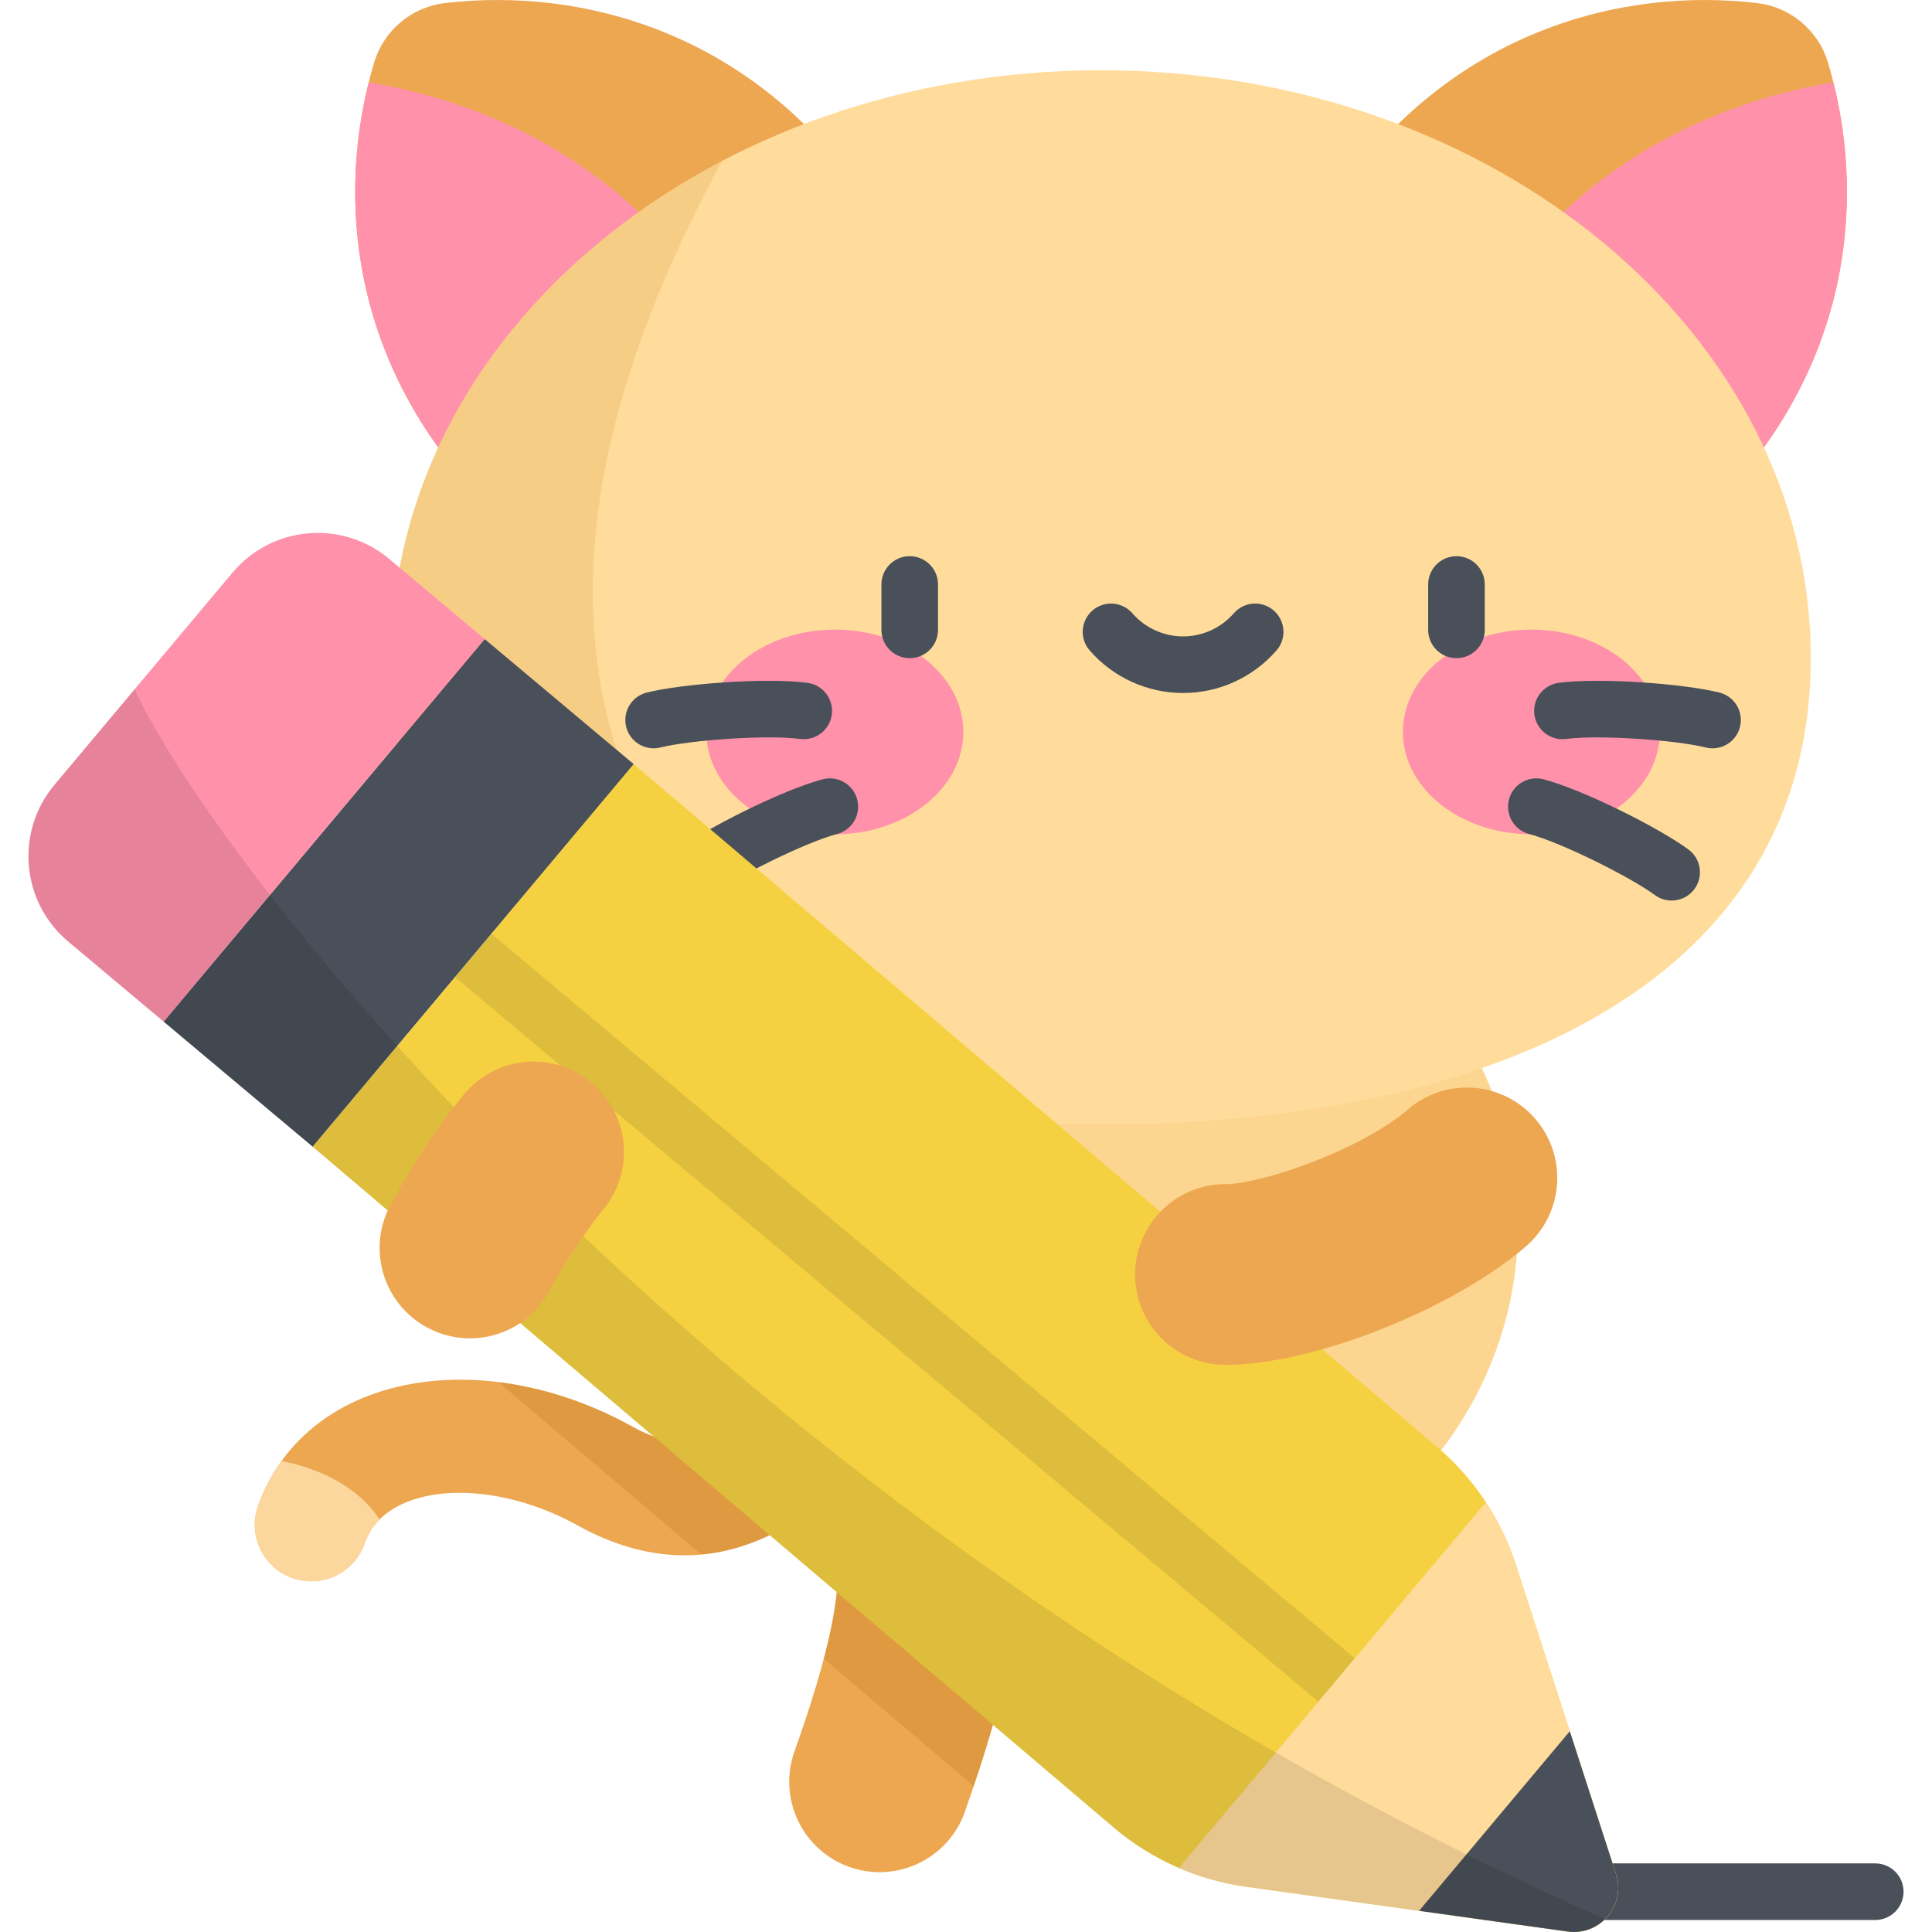
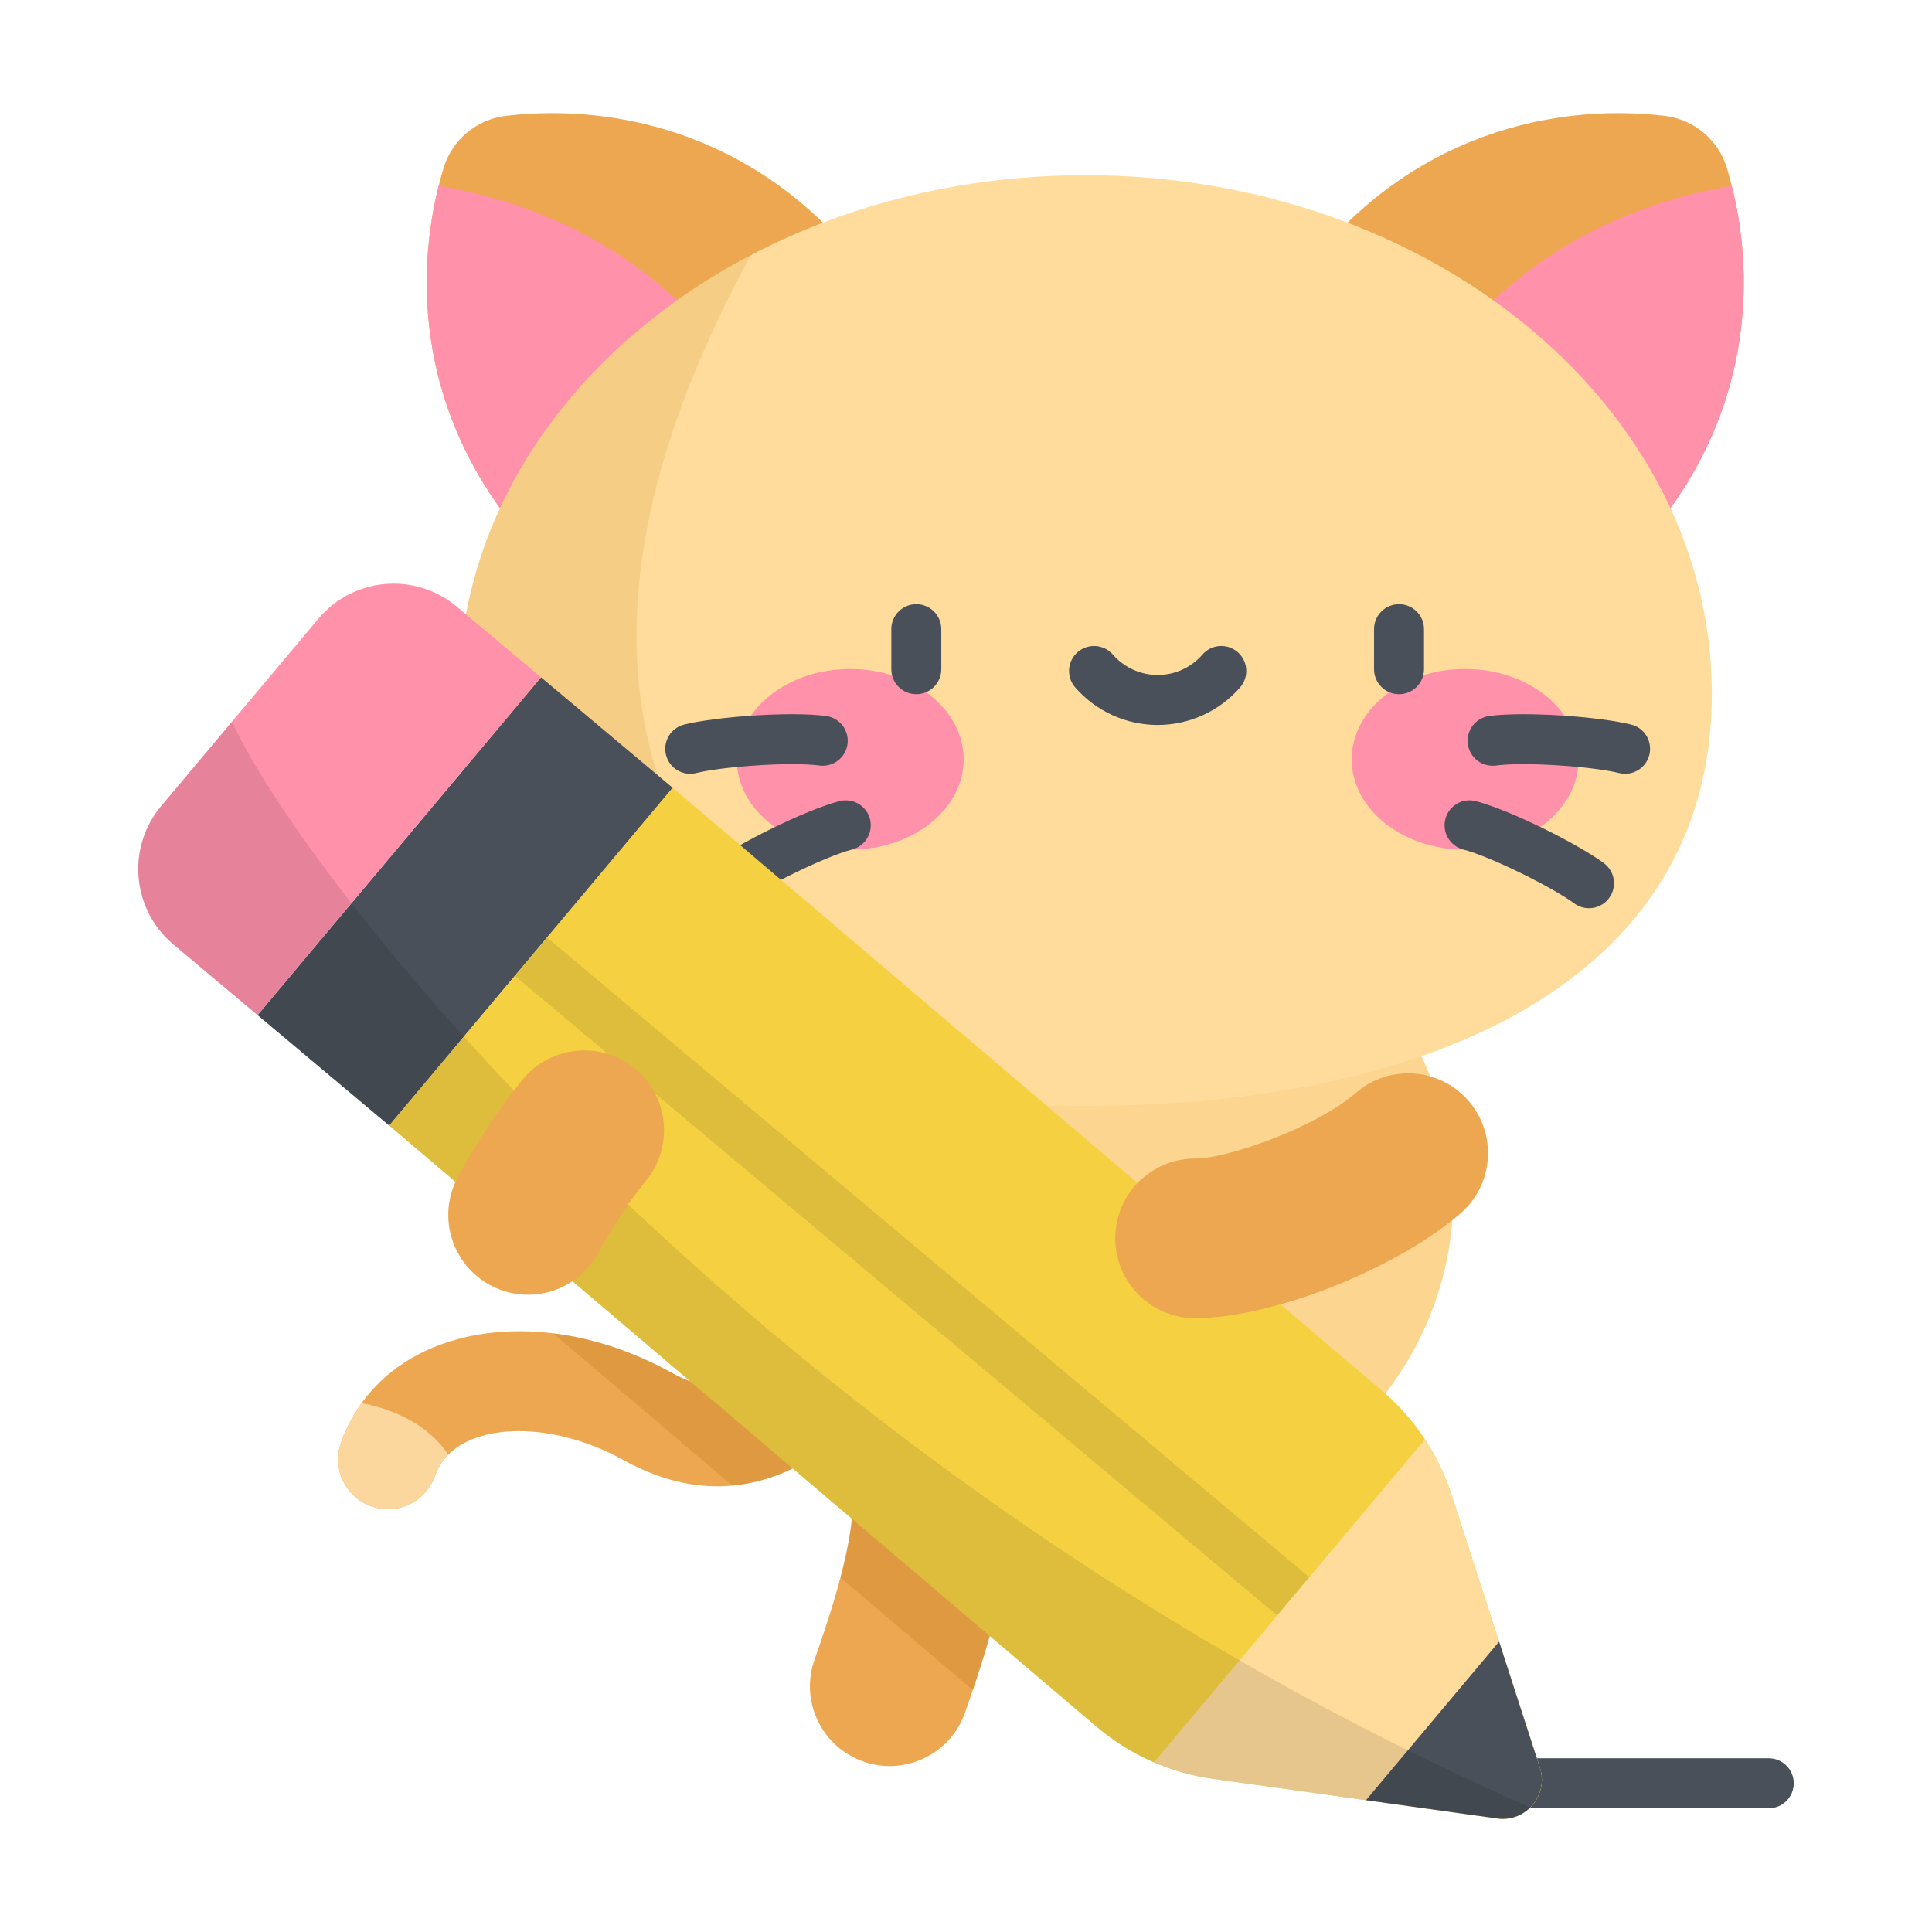
- <svg xmlns="http://www.w3.org/2000/svg" version="1.1" id="Capa_1" x="0px" y="0px" viewBox="0 0 512.001 512.001" style="enable-background:new 0 0 512.001 512.001;" xml:space="preserve">
-   <path style="fill:#EDA751;" d="M82.496,419.062c-1.647,0-3.322-0.274-4.965-0.85c-7.8-2.743-11.9-11.287-9.159-19.088  c4.74-13.485,15.14-23.871,29.282-29.245c20.505-7.794,46.624-4.745,69.869,8.153c10.066,5.587,17.849,5.572,26.859-0.043  c9.951-6.202,19.876-18.41,29.474-30.215l2.937-3.607c5.234-6.403,14.665-7.351,21.065-2.123c6.403,5.231,7.353,14.663,2.123,21.065  l-2.892,3.552c-11.148,13.713-22.676,27.893-36.87,36.738c-18.342,11.429-37.594,11.704-57.22,0.815  c-15.162-8.413-32.71-10.906-44.708-6.346c-5.926,2.251-9.852,6.015-11.67,11.186C94.455,415.21,88.672,419.062,82.496,419.062z" />
-   <path style="opacity:0.2;fill:#A35F00;enable-background:new    ;" d="M247.858,342.044c-6.4-5.228-15.831-4.28-21.065,2.123  l-2.937,3.607c-9.597,11.805-19.523,24.013-29.474,30.215c-9.01,5.615-16.792,5.63-26.859,0.043  c-11.456-6.356-23.609-10.316-35.445-11.769l53.779,45.71c8.262-0.756,16.397-3.613,24.361-8.575  c14.194-8.845,25.722-23.025,36.87-36.738l2.892-3.552C255.211,356.706,254.261,347.275,247.858,342.044z" />
-   <path style="fill:#FCD79D;" d="M74.598,387.207c-2.61,3.615-4.71,7.605-6.225,11.916c-2.741,7.801,1.359,16.346,9.159,19.088  c1.643,0.576,3.318,0.85,4.965,0.85c6.176,0,11.959-3.852,14.123-10.009c0.856-2.435,2.197-4.547,3.978-6.347  C94.4,393.18,82.96,388.741,74.598,387.207z" />
-   <path style="fill:#EDA751;" d="M233.108,496.15c-2.65,0-5.342-0.443-7.983-1.376c-12.472-4.409-19.009-18.094-14.6-30.566  c8.135-23.01,15.583-48.269,9.143-61.147c-5.916-11.832-1.12-26.22,10.712-32.136c11.835-5.916,26.219-1.119,32.136,10.712  c13.618,27.237,7.12,59.089-6.826,98.537C252.215,490.005,242.973,496.15,233.108,496.15z" />
-   <path style="opacity:0.2;fill:#A35F00;enable-background:new    ;" d="M230.38,370.925c-11.832,5.916-16.628,20.303-10.712,32.136  c4.159,8.317,2.522,21.8-1.348,36.504l39.734,33.772c12.27-36.316,17.284-66.055,4.462-91.7  C256.599,369.805,242.215,365.009,230.38,370.925z" />
-   <path style="fill:#EDA751;" d="M364.239,495.751c-2.649,0-5.344-0.443-7.983-1.377c-12.472-4.409-19.009-18.094-14.599-30.566  c4.416-12.493,2.42-24.835-0.033-32.991c-3.141-10.444-8.056-17.514-9.934-19.289c-10.464-7.824-12.738-22.63-5.041-33.242  c7.766-10.708,22.746-13.093,33.453-5.327c18.419,13.36,43.102,60.479,26.721,106.816  C383.346,489.607,374.105,495.751,364.239,495.751z M331.965,411.732c0.004,0.002,0.007,0.005,0.01,0.007  C331.972,411.736,331.969,411.734,331.965,411.732z" />
-   <ellipse style="fill:#FCD690;" cx="291.791" cy="324.96" rx="110.48" ry="102.66" />
-   <path style="opacity:0.15;fill:#C17A00;enable-background:new    ;" d="M275.658,426.525  c-50.485-33.145-34.839-101.078-26.268-130.787v-65.597c-39.97,15.451-68.076,52.083-68.076,94.819  C181.314,376.563,222.292,419.268,275.658,426.525z" />
-   <path style="fill:#EDA751;" d="M224.559,146.952c21.618-18.139,36.051-48.591,5.559-93.605  C199.385,7.976,153.629-3.397,117.906,0.812C109.099,1.85,101.71,8.05,99.158,16.543c-10.348,34.449-7.093,81.485,32.251,119.63  C170.446,174.018,202.941,165.092,224.559,146.952z" />
-   <path style="fill:#FF91AB;" d="M97.721,21.814c-8.483,33.871-3.687,78.122,33.689,114.358c33.835,32.803,62.75,30.459,83.933,17.443  C200.775,54.715,137.133,28.489,97.721,21.814z" />
-   <path style="fill:#EDA751;" d="M359.023,146.952c-21.618-18.139-36.051-48.591-5.559-93.605  c30.733-45.37,76.49-56.743,112.212-52.535c8.807,1.038,16.196,7.238,18.747,15.731c10.348,34.449,7.093,81.485-32.251,119.63  C413.136,174.018,380.641,165.092,359.023,146.952z" />
-   <path style="fill:#FF91AB;" d="M485.861,21.814c8.483,33.871,3.687,78.122-33.689,114.358  c-33.835,32.803-62.75,30.459-83.933,17.443C382.807,54.715,446.449,28.489,485.861,21.814z" />
-   <path style="fill:#FFDC9C;" d="M479.876,174.33c0,85.998-84.209,123.664-188.085,123.664c-103.877,0-188.085-37.666-188.085-123.664  S187.914,18.618,291.791,18.618S479.876,88.333,479.876,174.33z" />
-   <path style="opacity:0.15;fill:#C17A00;enable-background:new    ;" d="M191.363,42.659  c-52.675,27.595-87.657,76.248-87.657,131.672c0,73.926,62.228,112.137,145.684,121.408  C129.591,224.179,145.215,127.925,191.363,42.659z" />
-   <g>
-     <ellipse style="fill:#FF91AB;" cx="221.241" cy="193.97" rx="34.05" ry="27.12" />
-     <ellipse style="fill:#FF91AB;" cx="405.831" cy="193.97" rx="34.05" ry="27.12" />
+ <svg xmlns="http://www.w3.org/2000/svg" xml:space="preserve" style="enable-background:new 0 0 512.001 512.001;" viewBox="0 0 512.001 512.001" y="0px" x="0px" id="Capa_1" version="1.1">
+   <defs id="defs1817" />
+   <g transform="matrix(0.8828829,0,0,0.8828829,29.98176,29.98201)" id="g1872">
+     <path style="fill:#eda751" d="m 82.496,419.062 c -1.647,0 -3.322,-0.274 -4.965,-0.85 -7.8,-2.743 -11.9,-11.287 -9.159,-19.088 4.74,-13.485 15.14,-23.871 29.282,-29.245 20.505,-7.794 46.624,-4.745 69.869,8.153 10.066,5.587 17.849,5.572 26.859,-0.043 9.951,-6.202 19.876,-18.41 29.474,-30.215 l 2.937,-3.607 c 5.234,-6.403 14.665,-7.351 21.065,-2.123 6.403,5.231 7.353,14.663 2.123,21.065 l -2.892,3.552 c -11.148,13.713 -22.676,27.893 -36.87,36.738 -18.342,11.429 -37.594,11.704 -57.22,0.815 -15.162,-8.413 -32.71,-10.906 -44.708,-6.346 -5.926,2.251 -9.852,6.015 -11.67,11.186 -2.166,6.156 -7.949,10.008 -14.125,10.008 z" id="path1712" />
+     <path style="opacity:0.2;fill:#a35f00;enable-background:new" d="m 247.858,342.044 c -6.4,-5.228 -15.831,-4.28 -21.065,2.123 l -2.937,3.607 c -9.597,11.805 -19.523,24.013 -29.474,30.215 -9.01,5.615 -16.792,5.63 -26.859,0.043 -11.456,-6.356 -23.609,-10.316 -35.445,-11.769 l 53.779,45.71 c 8.262,-0.756 16.397,-3.613 24.361,-8.575 14.194,-8.845 25.722,-23.025 36.87,-36.738 l 2.892,-3.552 c 5.231,-6.402 4.281,-15.833 -2.122,-21.064 z" id="path1714" />
+     <path style="fill:#fcd79d" d="m 74.598,387.207 c -2.61,3.615 -4.71,7.605 -6.225,11.916 -2.741,7.801 1.359,16.346 9.159,19.088 1.643,0.576 3.318,0.85 4.965,0.85 6.176,0 11.959,-3.852 14.123,-10.009 0.856,-2.435 2.197,-4.547 3.978,-6.347 -6.198,-9.525 -17.638,-13.964 -26,-15.498 z" id="path1716" />
+     <path style="fill:#eda751" d="m 233.108,496.15 c -2.65,0 -5.342,-0.443 -7.983,-1.376 -12.472,-4.409 -19.009,-18.094 -14.6,-30.566 8.135,-23.01 15.583,-48.269 9.143,-61.147 -5.916,-11.832 -1.12,-26.22 10.712,-32.136 11.835,-5.916 26.219,-1.119 32.136,10.712 13.618,27.237 7.12,59.089 -6.826,98.537 -3.475,9.831 -12.717,15.976 -22.582,15.976 z" id="path1718" />
+     <path style="opacity:0.2;fill:#a35f00;enable-background:new" d="m 230.38,370.925 c -11.832,5.916 -16.628,20.303 -10.712,32.136 4.159,8.317 2.522,21.8 -1.348,36.504 l 39.734,33.772 c 12.27,-36.316 17.284,-66.055 4.462,-91.7 -5.917,-11.832 -20.301,-16.628 -32.136,-10.712 z" id="path1720" />
+     <path style="fill:#eda751" d="m 364.239,495.751 c -2.649,0 -5.344,-0.443 -7.983,-1.377 -12.472,-4.409 -19.009,-18.094 -14.599,-30.566 4.416,-12.493 2.42,-24.835 -0.033,-32.991 -3.141,-10.444 -8.056,-17.514 -9.934,-19.289 -10.464,-7.824 -12.738,-22.63 -5.041,-33.242 7.766,-10.708 22.746,-13.093 33.453,-5.327 18.419,13.36 43.102,60.479 26.721,106.816 -3.477,9.832 -12.718,15.976 -22.584,15.976 z m -32.274,-84.019 c 0.004,0.002 0.007,0.005 0.01,0.007 -0.003,-0.003 -0.006,-0.005 -0.01,-0.007 z" id="path1722" />
+     <ellipse style="fill:#fcd690" cx="291.791" cy="324.96" rx="110.48" ry="102.66" id="ellipse1724" />
+     <path style="opacity:0.15;fill:#c17a00;enable-background:new" d="M 275.658,426.525 C 225.173,393.38 240.819,325.447 249.39,295.738 v -65.597 c -39.97,15.451 -68.076,52.083 -68.076,94.819 0,51.603 40.978,94.308 94.344,101.565 z" id="path1726" />
+     <path style="fill:#eda751" d="M 224.559,146.952 C 246.177,128.813 260.61,98.361 230.118,53.347 199.385,7.976 153.629,-3.397 117.906,0.812 109.099,1.85 101.71,8.05 99.158,16.543 c -10.348,34.449 -7.093,81.485 32.251,119.63 39.037,37.845 71.532,28.919 93.15,10.779 z" id="path1728" />
+     <path style="fill:#ff91ab" d="m 97.721,21.814 c -8.483,33.871 -3.687,78.122 33.689,114.358 33.835,32.803 62.75,30.459 83.933,17.443 C 200.775,54.715 137.133,28.489 97.721,21.814 Z" id="path1730" />
+     <path style="fill:#eda751" d="m 359.023,146.952 c -21.618,-18.139 -36.051,-48.591 -5.559,-93.605 30.733,-45.37 76.49,-56.743 112.212,-52.535 8.807,1.038 16.196,7.238 18.747,15.731 10.348,34.449 7.093,81.485 -32.251,119.63 -39.036,37.845 -71.531,28.919 -93.149,10.779 z" id="path1732" />
+     <path style="fill:#ff91ab" d="m 485.861,21.814 c 8.483,33.871 3.687,78.122 -33.689,114.358 -33.835,32.803 -62.75,30.459 -83.933,17.443 14.568,-98.9 78.21,-125.126 117.622,-131.801 z" id="path1734" />
+     <path style="fill:#ffdc9c" d="m 479.876,174.33 c 0,85.998 -84.209,123.664 -188.085,123.664 -103.877,0 -188.085,-37.666 -188.085,-123.664 0,-85.998 84.208,-155.712 188.085,-155.712 103.877,0 188.085,69.715 188.085,155.712 z" id="path1736" />
+     <path style="opacity:0.15;fill:#c17a00;enable-background:new" d="m 191.363,42.659 c -52.675,27.595 -87.657,76.248 -87.657,131.672 0,73.926 62.228,112.137 145.684,121.408 C 129.591,224.179 145.215,127.925 191.363,42.659 Z" id="path1738" />
+     <g id="g1744">
+       <ellipse style="fill:#ff91ab" cx="221.241" cy="193.97" rx="34.05" ry="27.12" id="ellipse1740" />
+       <ellipse style="fill:#ff91ab" cx="405.831" cy="193.97" rx="34.05" ry="27.12" id="ellipse1742" />
+     </g>
+     <g id="g1764">
+       <path style="fill:#495059" d="m 241.084,174.418 c -4.143,0 -7.5,-3.357 -7.5,-7.5 v -12.025 c 0,-4.143 3.357,-7.5 7.5,-7.5 4.143,0 7.5,3.357 7.5,7.5 v 12.025 c 0,4.142 -3.357,7.5 -7.5,7.5 z" id="path1746" />
+       <path style="fill:#495059" d="m 385.98,174.418 c -4.143,0 -7.5,-3.357 -7.5,-7.5 v -12.025 c 0,-4.143 3.357,-7.5 7.5,-7.5 4.143,0 7.5,3.357 7.5,7.5 v 12.025 c 0,4.142 -3.358,7.5 -7.5,7.5 z" id="path1748" />
+       <path style="fill:#495059" d="m 313.532,183.653 c -9.488,0 -18.512,-4.109 -24.755,-11.275 -2.722,-3.123 -2.396,-7.86 0.727,-10.581 3.122,-2.721 7.86,-2.396 10.581,0.727 3.395,3.895 8.295,6.129 13.446,6.129 5.15,0 10.051,-2.234 13.445,-6.129 2.72,-3.124 7.459,-3.449 10.581,-0.727 3.123,2.721 3.449,7.458 0.728,10.581 -6.242,7.166 -15.264,11.275 -24.753,11.275 z" id="path1750" />
+       <path style="fill:#495059" d="m 173.217,198.311 c -3.36,0 -6.418,-2.274 -7.271,-5.683 -1.005,-4.019 1.439,-8.091 5.457,-9.096 9.371,-2.343 31.703,-4.014 42.578,-2.574 4.106,0.543 6.996,4.312 6.453,8.418 -0.543,4.107 -4.323,7 -8.418,6.453 -8.83,-1.169 -29.255,0.324 -36.975,2.256 -0.609,0.153 -1.221,0.226 -1.824,0.226 z" id="path1752" />
+       <path style="fill:#495059" d="m 184.064,238.663 c -2.3,0 -4.569,-1.055 -6.04,-3.047 -2.46,-3.332 -1.753,-8.028 1.58,-10.488 7.769,-5.735 27.778,-15.787 38.385,-18.604 4.006,-1.059 8.111,1.322 9.174,5.324 1.063,4.003 -1.32,8.11 -5.324,9.174 -8.609,2.286 -26.925,11.448 -33.326,16.174 -1.341,0.989 -2.902,1.467 -4.449,1.467 z" id="path1754" />
+       <path style="fill:#495059" d="m 453.847,198.311 c -0.602,0 -1.215,-0.073 -1.825,-0.226 -7.72,-1.93 -28.143,-3.421 -36.975,-2.256 -4.094,0.546 -7.875,-2.346 -8.418,-6.453 -0.543,-4.106 2.347,-7.875 6.453,-8.418 10.881,-1.438 33.209,0.231 42.578,2.574 4.018,1.006 6.462,5.077 5.457,9.096 -0.852,3.409 -3.91,5.683 -7.27,5.683 z" id="path1756" />
+       <path style="fill:#495059" d="m 443,238.663 c -1.548,0 -3.108,-0.478 -4.448,-1.467 -6.401,-4.726 -24.717,-13.888 -33.326,-16.174 -4.004,-1.064 -6.387,-5.171 -5.324,-9.174 1.064,-4.004 5.169,-6.387 9.174,-5.324 10.607,2.816 30.616,12.868 38.385,18.604 3.333,2.46 4.04,7.156 1.58,10.488 -1.471,1.992 -3.741,3.047 -6.041,3.047 z" id="path1758" />
+       <path style="fill:#495059" d="m 496.962,508.821 h -81.295 c -4.143,0 -7.5,-3.357 -7.5,-7.5 0,-4.143 3.357,-7.5 7.5,-7.5 h 81.295 c 4.143,0 7.5,3.357 7.5,7.5 0,4.143 -3.357,7.5 -7.5,7.5 z" id="path1760" />
+       <rect x="39.473" y="210.834" transform="matrix(-0.6428,0.766,-0.766,-0.6428,354.8255,307.8006)" style="fill:#495059" width="132.357" height="51.583" id="rect1762" />
+     </g>
+     <path style="fill:#ff91ab" d="M 128.44,169.35 43.363,270.74 18.074,249.52 C 5.598,239.052 3.971,220.452 14.439,207.976 l 47.167,-56.212 c 10.468,-12.476 29.068,-14.103 41.544,-3.635 z" id="path1766" />
+     <path style="fill:#f5d141" d="M 82.878,303.898 295.47,484.591 c 9.863,8.276 21.856,13.608 34.608,15.386 l 85.382,11.906 c 8.589,1.198 15.471,-7.004 12.8,-15.254 l -26.551,-82.017 c -3.965,-12.249 -11.299,-23.134 -21.162,-31.41 L 167.955,202.508 Z" id="path1768" />
+     <rect x="90.46" y="341.687" transform="matrix(-0.766,-0.6428,0.6428,-0.766,199.0478,770.8253)" style="opacity:0.1;enable-background:new" width="298.702" height="15" id="rect1770" />
+     <path style="fill:#ffdc9c" d="m 312.429,495.034 c 5.61,2.416 11.54,4.092 17.65,4.944 l 85.382,11.906 c 8.589,1.198 15.471,-7.004 12.8,-15.254 L 401.71,414.613 c -1.9,-5.868 -4.58,-11.418 -7.933,-16.523 z" id="path1772" />
+     <path style="fill:#495059" d="m 376.074,506.391 39.386,5.492 c 8.589,1.198 15.471,-7.004 12.8,-15.254 l -12.248,-37.834 z" id="path1774" />
+     <path style="opacity:0.1;enable-background:new" d="m 415.46,511.883 c 3.9,0.544 7.436,-0.862 9.897,-3.318 C 200.099,409.764 59.578,234.439 35.679,182.665 L 14.44,207.977 c -10.469,12.476 -8.841,31.076 3.635,41.544 l 25.289,21.22 39.515,33.157 212.592,180.693 c 9.863,8.276 21.856,13.608 34.608,15.386 z" id="path1776" />
+     <g id="g1782">
+       <path style="fill:#eda751" d="m 124.534,354.674 c -3.794,0 -7.643,-0.904 -11.227,-2.809 -11.679,-6.213 -16.112,-20.716 -9.9,-32.396 1.436,-2.701 9.128,-16.81 19.523,-29.425 8.413,-10.209 23.509,-11.665 33.717,-3.253 10.209,8.413 11.665,23.508 3.253,33.717 -6.203,7.528 -11.843,17.029 -14.197,21.456 -4.307,8.096 -12.598,12.71 -21.169,12.71 z" id="path1778" />
+       <path style="fill:#eda751" d="m 324.838,361.706 c -0.049,0 -0.098,0 -0.147,0 -13.229,-0.036 -23.923,-10.789 -23.887,-24.018 0.036,-13.206 10.754,-23.887 23.951,-23.887 0.036,0.001 0.07,0.001 0.108,0 9.569,0 36.012,-9.212 48.215,-19.758 10.009,-8.649 25.135,-7.547 33.785,2.462 8.649,10.009 7.547,25.135 -2.462,33.785 -19.399,16.763 -56.528,31.416 -79.563,31.416 z" id="path1780" />
+     </g>
+     <g id="g1784">
+ </g>
+     <g id="g1786">
+ </g>
+     <g id="g1788">
+ </g>
+     <g id="g1790">
+ </g>
+     <g id="g1792">
+ </g>
+     <g id="g1794">
+ </g>
+     <g id="g1796">
+ </g>
+     <g id="g1798">
+ </g>
+     <g id="g1800">
+ </g>
+     <g id="g1802">
+ </g>
+     <g id="g1804">
+ </g>
+     <g id="g1806">
+ </g>
+     <g id="g1808">
+ </g>
+     <g id="g1810">
+ </g>
+     <g id="g1812">
+ </g>
  </g>
-   <g>
-     <path style="fill:#495059;" d="M241.084,174.418c-4.143,0-7.5-3.357-7.5-7.5v-12.025c0-4.143,3.357-7.5,7.5-7.5s7.5,3.357,7.5,7.5   v12.025C248.584,171.06,245.227,174.418,241.084,174.418z" />
-     <path style="fill:#495059;" d="M385.98,174.418c-4.143,0-7.5-3.357-7.5-7.5v-12.025c0-4.143,3.357-7.5,7.5-7.5s7.5,3.357,7.5,7.5   v12.025C393.48,171.06,390.122,174.418,385.98,174.418z" />
-     <path style="fill:#495059;" d="M313.532,183.653c-9.488,0-18.512-4.109-24.755-11.275c-2.722-3.123-2.396-7.86,0.727-10.581   c3.122-2.721,7.86-2.396,10.581,0.727c3.395,3.895,8.295,6.129,13.446,6.129c5.15,0,10.051-2.234,13.445-6.129   c2.72-3.124,7.459-3.449,10.581-0.727c3.123,2.721,3.449,7.458,0.728,10.581C332.043,179.544,323.021,183.653,313.532,183.653z" />
-     <path style="fill:#495059;" d="M173.217,198.311c-3.36,0-6.418-2.274-7.271-5.683c-1.005-4.019,1.439-8.091,5.457-9.096   c9.371-2.343,31.703-4.014,42.578-2.574c4.106,0.543,6.996,4.312,6.453,8.418c-0.543,4.107-4.323,7-8.418,6.453   c-8.83-1.169-29.255,0.324-36.975,2.256C174.432,198.238,173.82,198.311,173.217,198.311z" />
-     <path style="fill:#495059;" d="M184.064,238.663c-2.3,0-4.569-1.055-6.04-3.047c-2.46-3.332-1.753-8.028,1.58-10.488   c7.769-5.735,27.778-15.787,38.385-18.604c4.006-1.059,8.111,1.322,9.174,5.324c1.063,4.003-1.32,8.11-5.324,9.174   c-8.609,2.286-26.925,11.448-33.326,16.174C187.172,238.185,185.611,238.663,184.064,238.663z" />
-     <path style="fill:#495059;" d="M453.847,198.311c-0.602,0-1.215-0.073-1.825-0.226c-7.72-1.93-28.143-3.421-36.975-2.256   c-4.094,0.546-7.875-2.346-8.418-6.453c-0.543-4.106,2.347-7.875,6.453-8.418c10.881-1.438,33.209,0.231,42.578,2.574   c4.018,1.006,6.462,5.077,5.457,9.096C460.265,196.037,457.207,198.311,453.847,198.311z" />
-     <path style="fill:#495059;" d="M443,238.663c-1.548,0-3.108-0.478-4.448-1.467c-6.401-4.726-24.717-13.888-33.326-16.174   c-4.004-1.064-6.387-5.171-5.324-9.174c1.064-4.004,5.169-6.387,9.174-5.324c10.607,2.816,30.616,12.868,38.385,18.604   c3.333,2.46,4.04,7.156,1.58,10.488C447.57,237.608,445.3,238.663,443,238.663z" />
-     <path style="fill:#495059;" d="M496.962,508.821h-81.295c-4.143,0-7.5-3.357-7.5-7.5s3.357-7.5,7.5-7.5h81.295   c4.143,0,7.5,3.357,7.5,7.5C504.462,505.464,501.105,508.821,496.962,508.821z" />
-     <rect x="39.473" y="210.834" transform="matrix(-0.6428 0.766 -0.766 -0.6428 354.8255 307.8006)" style="fill:#495059;" width="132.357" height="51.583" />
-   </g>
-   <path style="fill:#FF91AB;" d="M128.44,169.35L43.363,270.74l-25.289-21.22c-12.476-10.468-14.103-29.068-3.635-41.544  l47.167-56.212c10.468-12.476,29.068-14.103,41.544-3.635L128.44,169.35z" />
-   <path style="fill:#F5D141;" d="M82.878,303.898L295.47,484.591c9.863,8.276,21.856,13.608,34.608,15.386l85.382,11.906  c8.589,1.198,15.471-7.004,12.8-15.254l-26.551-82.017c-3.965-12.249-11.299-23.134-21.162-31.41L167.955,202.508L82.878,303.898z" />
-   <rect x="90.46" y="341.687" transform="matrix(-0.766 -0.6428 0.6428 -0.766 199.0478 770.8253)" style="opacity:0.1;enable-background:new    ;" width="298.702" height="15" />
-   <path style="fill:#FFDC9C;" d="M312.429,495.034c5.61,2.416,11.54,4.092,17.65,4.944l85.382,11.906  c8.589,1.198,15.471-7.004,12.8-15.254l-26.551-82.017c-1.9-5.868-4.58-11.418-7.933-16.523L312.429,495.034z" />
-   <path style="fill:#495059;" d="M376.074,506.391l39.386,5.492c8.589,1.198,15.471-7.004,12.8-15.254l-12.248-37.834L376.074,506.391  z" />
-   <path style="opacity:0.1;enable-background:new    ;" d="M415.46,511.883c3.9,0.544,7.436-0.862,9.897-3.318  c-225.258-98.801-365.779-274.126-389.678-325.9L14.44,207.977c-10.469,12.476-8.841,31.076,3.635,41.544l25.289,21.22  l39.515,33.157l212.592,180.693c9.863,8.276,21.856,13.608,34.608,15.386L415.46,511.883z" />
-   <g>
-     <path style="fill:#EDA751;" d="M124.534,354.674c-3.794,0-7.643-0.904-11.227-2.809c-11.679-6.213-16.112-20.716-9.9-32.396   c1.436-2.701,9.128-16.81,19.523-29.425c8.413-10.209,23.509-11.665,33.717-3.253c10.209,8.413,11.665,23.508,3.253,33.717   c-6.203,7.528-11.843,17.029-14.197,21.456C141.396,350.06,133.105,354.674,124.534,354.674z" />
-     <path style="fill:#EDA751;" d="M324.838,361.706c-0.049,0-0.098,0-0.147,0c-13.229-0.036-23.923-10.789-23.887-24.018   c0.036-13.206,10.754-23.887,23.951-23.887c0.036,0.001,0.07,0.001,0.108,0c9.569,0,36.012-9.212,48.215-19.758   c10.009-8.649,25.135-7.547,33.785,2.462c8.649,10.009,7.547,25.135-2.462,33.785C385.002,347.053,347.873,361.706,324.838,361.706   z" />
-   </g>
-   <g>
- </g>
-   <g>
- </g>
-   <g>
- </g>
-   <g>
- </g>
-   <g>
- </g>
-   <g>
- </g>
-   <g>
- </g>
-   <g>
- </g>
-   <g>
- </g>
-   <g>
- </g>
-   <g>
- </g>
-   <g>
- </g>
-   <g>
- </g>
-   <g>
- </g>
-   <g>
- </g>
</svg>
